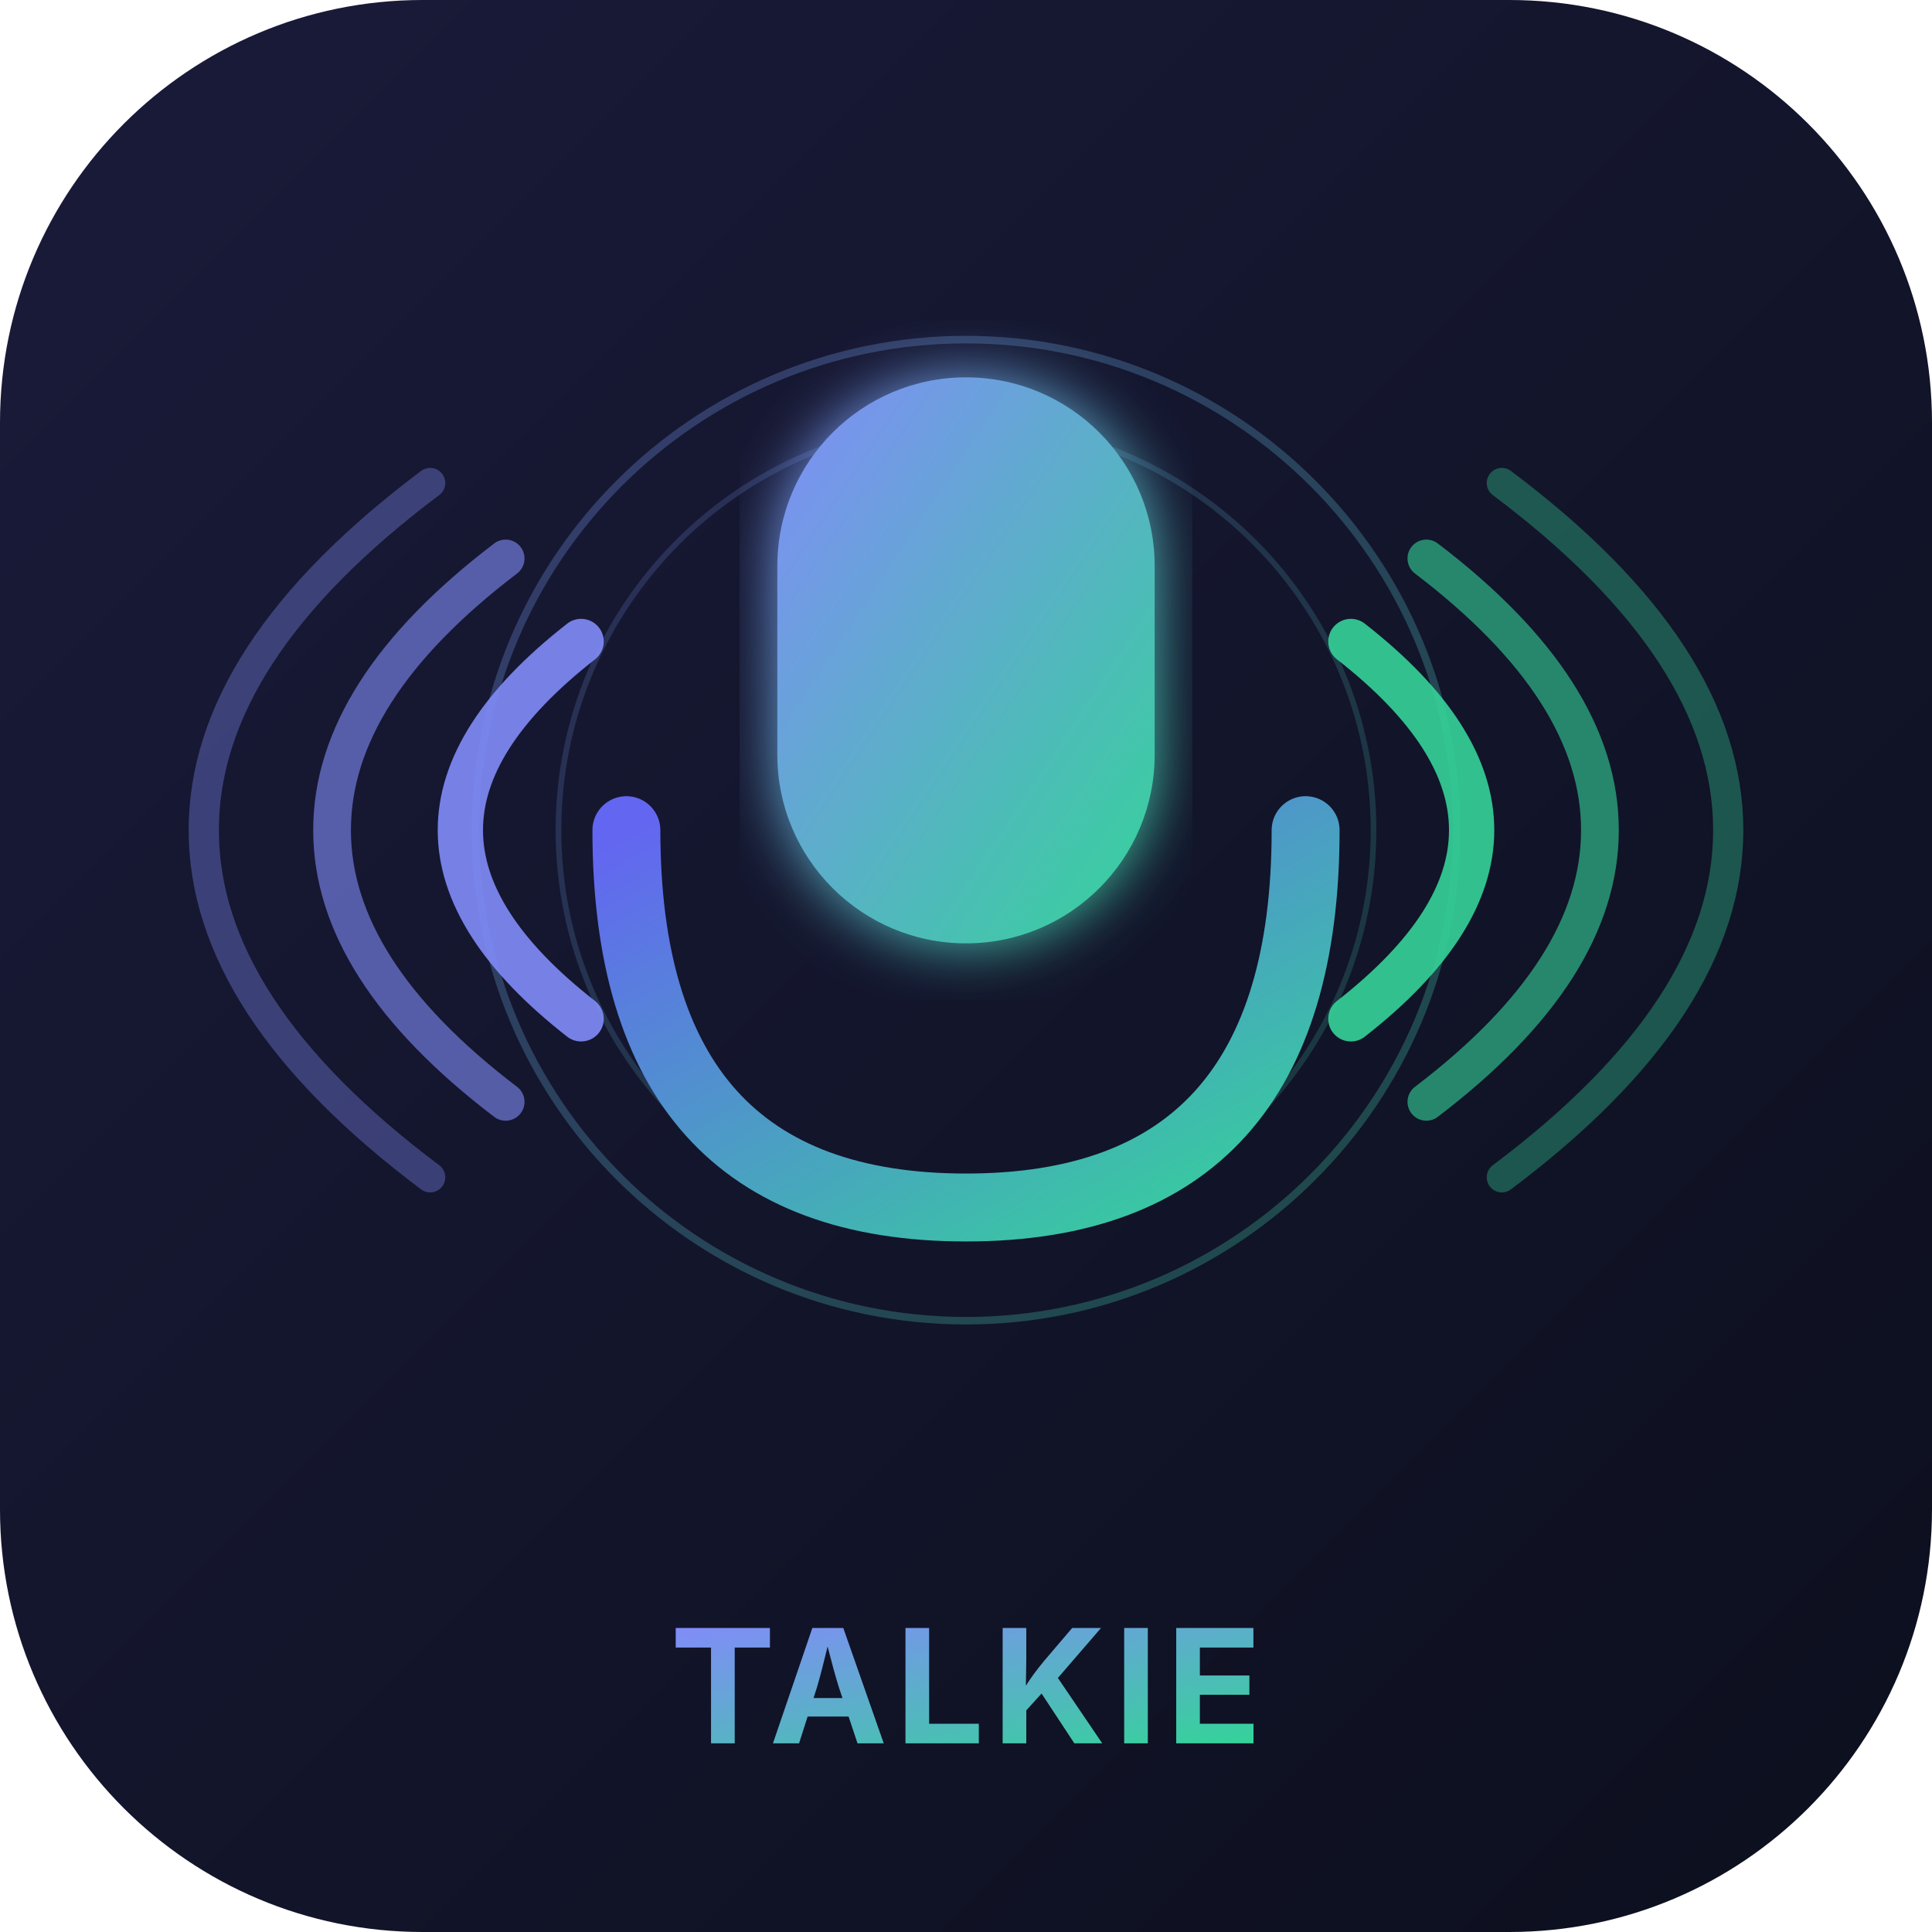
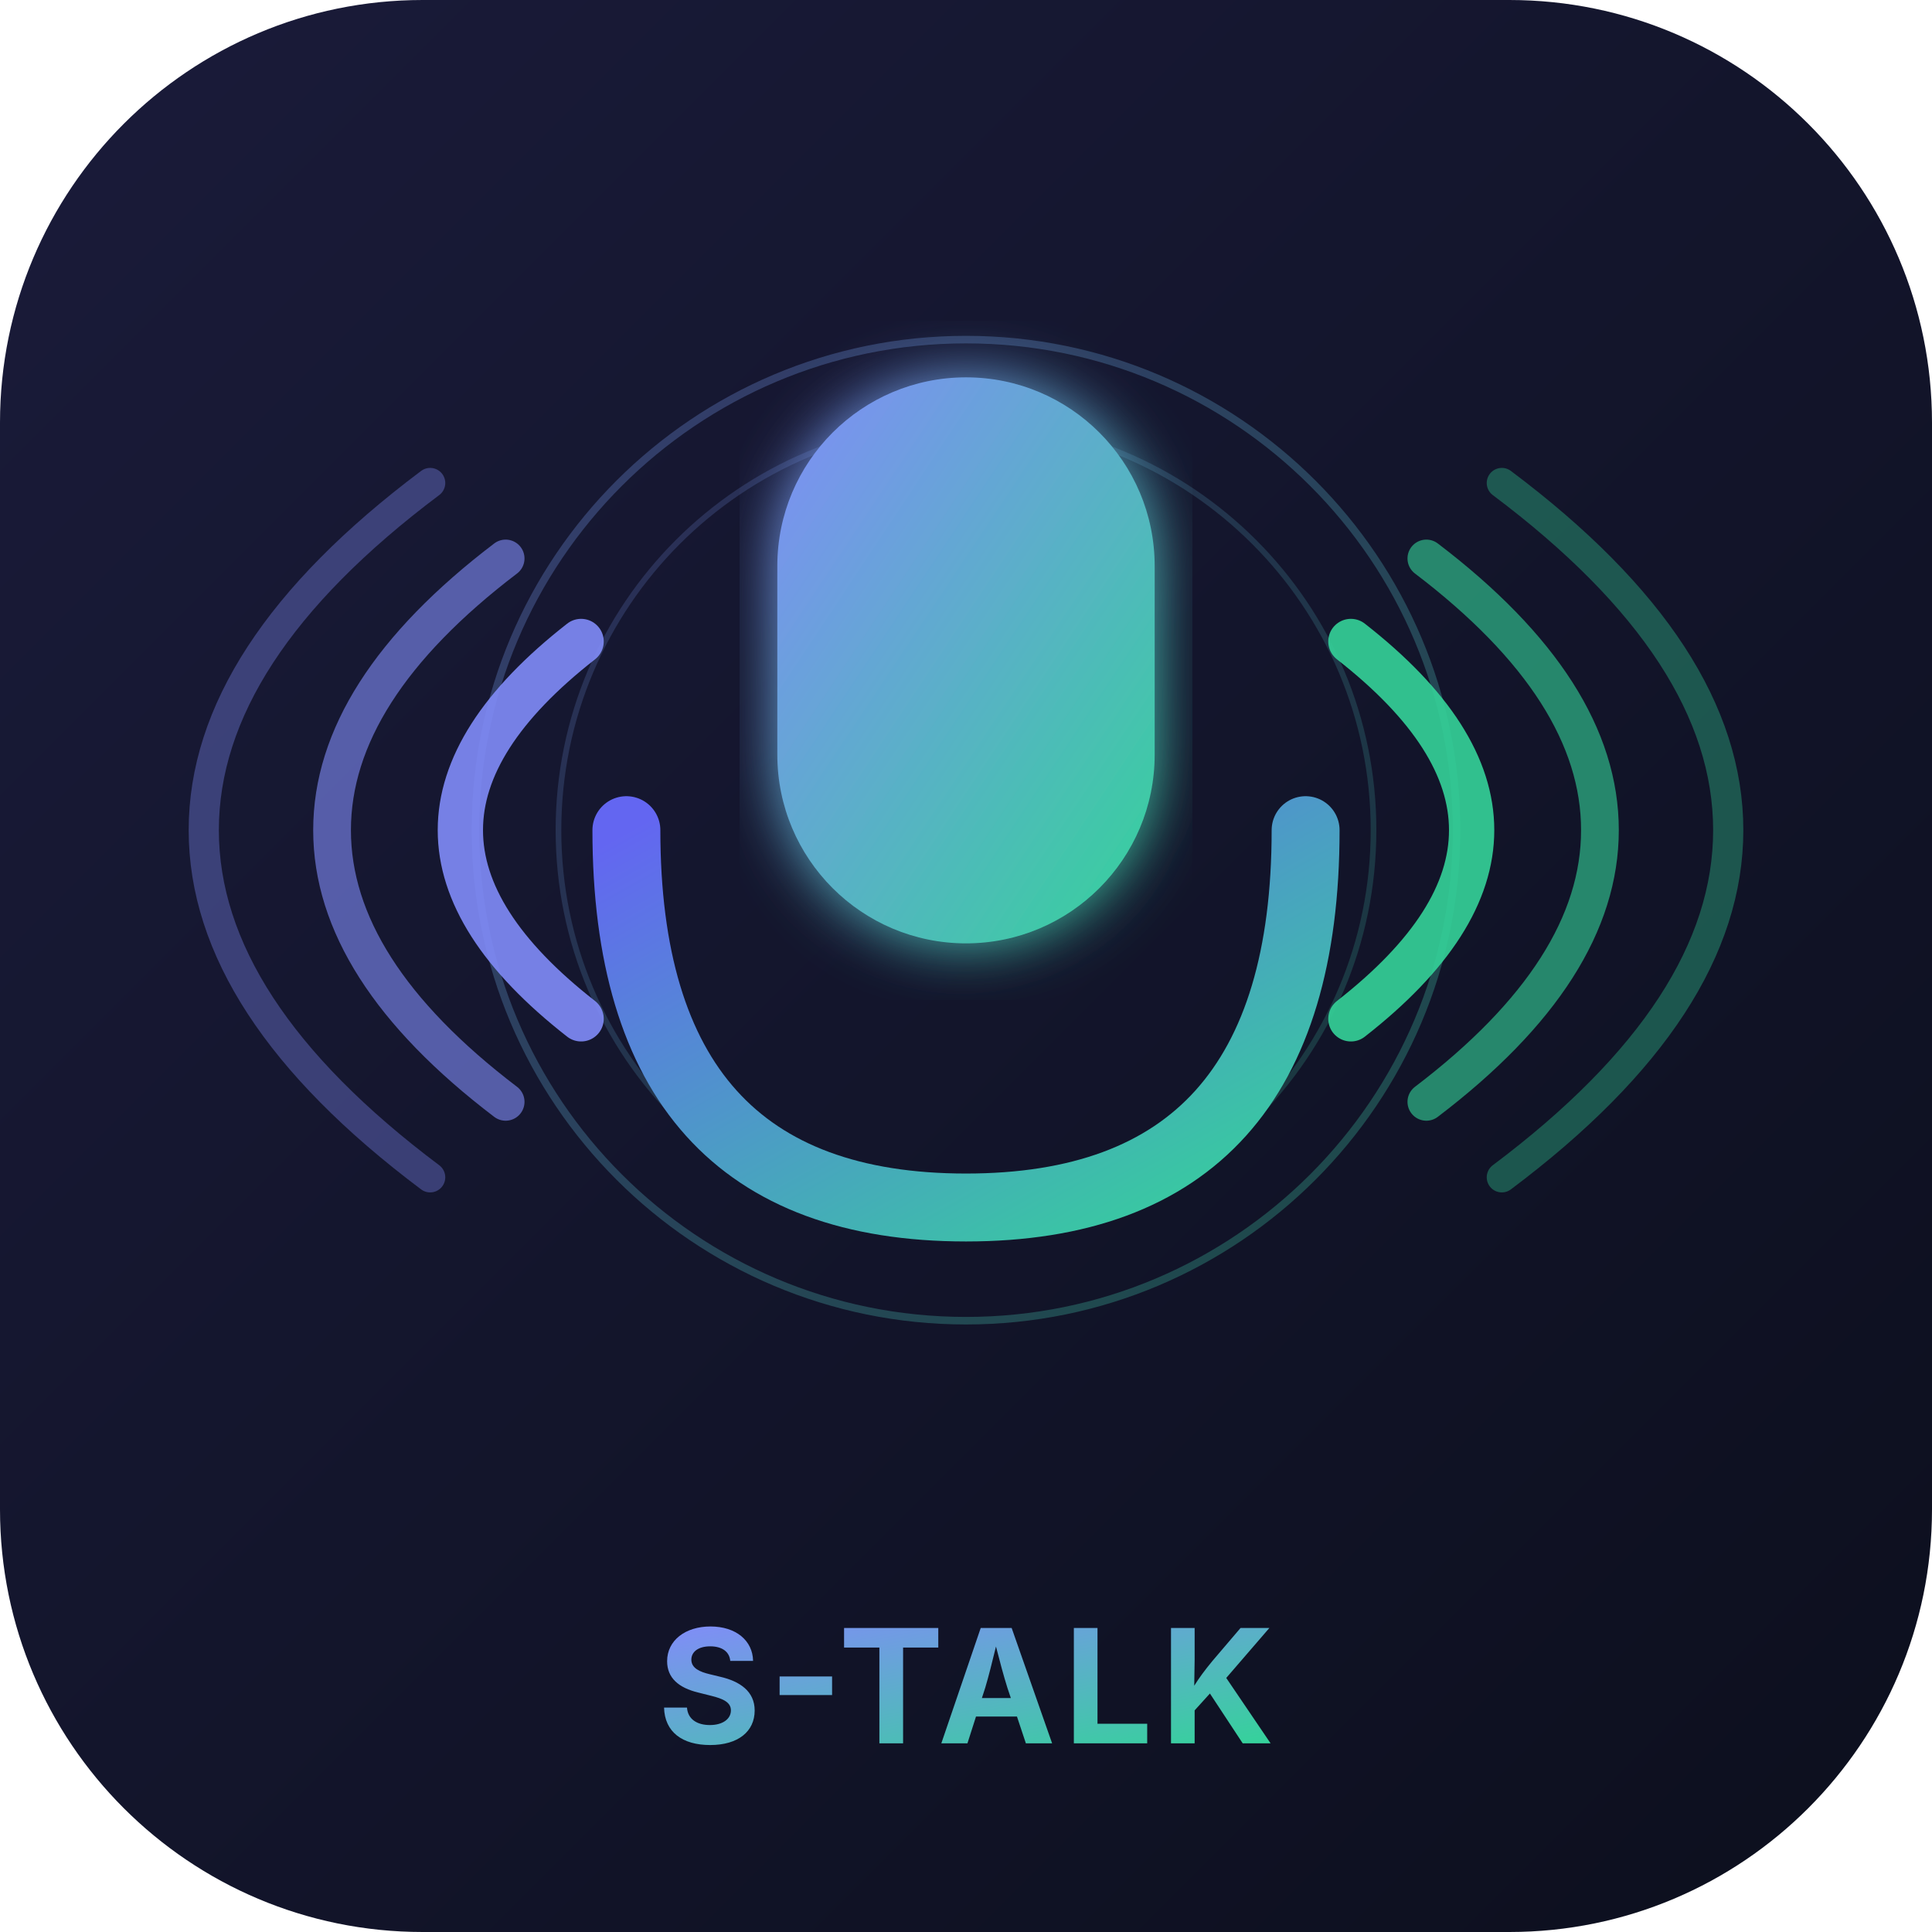
<svg xmlns="http://www.w3.org/2000/svg" viewBox="0 0 512 512">
  <defs>
    <linearGradient id="bg" x1="0%" y1="0%" x2="100%" y2="100%">
      <stop offset="0%" stop-color="#1a1b3a" />
      <stop offset="100%" stop-color="#0c0f1d" />
    </linearGradient>
    <linearGradient id="grad1" x1="0%" y1="0%" x2="100%" y2="100%">
      <stop offset="0%" stop-color="#818cf8" />
      <stop offset="100%" stop-color="#34d399" />
    </linearGradient>
    <linearGradient id="grad2" x1="0%" y1="0%" x2="100%" y2="100%">
      <stop offset="0%" stop-color="#6366f1" />
      <stop offset="100%" stop-color="#34d399" />
    </linearGradient>
    <filter id="glow">
      <feGaussianBlur stdDeviation="8" result="blur" />
      <feMerge>
        <feMergeNode in="blur" />
        <feMergeNode in="SourceGraphic" />
      </feMerge>
    </filter>
  </defs>
  <rect width="512" height="512" rx="112" fill="url(#bg)" />
  <circle cx="256" cy="220" r="130" fill="none" stroke="url(#grad1)" stroke-width="2" opacity="0.3" />
  <circle cx="256" cy="220" r="108" fill="none" stroke="url(#grad1)" stroke-width="1.5" opacity="0.2" />
  <rect x="206" y="100" width="100" height="150" rx="50" fill="url(#grad1)" filter="url(#glow)" />
  <path d="M166 220 Q166 320 256 320 Q346 320 346 220" fill="none" stroke="url(#grad2)" stroke-width="18" stroke-linecap="round" />
  <line x1="256" y1="320" x2="256" y2="380" stroke="url(#grad2)" stroke-width="18" stroke-linecap="round" />
  <line x1="196" y1="380" x2="316" y2="380" stroke="url(#grad1)" stroke-width="18" stroke-linecap="round" />
  <path d="M358 170 Q390 195 390 220 Q390 245 358 270" fill="none" stroke="#34d399" stroke-width="12" stroke-linecap="round" opacity="0.9" />
  <path d="M378 148 Q424 183 424 220 Q424 257 378 292" fill="none" stroke="#34d399" stroke-width="10" stroke-linecap="round" opacity="0.6" />
  <path d="M398 128 Q458 173 458 220 Q458 267 398 312" fill="none" stroke="#34d399" stroke-width="8" stroke-linecap="round" opacity="0.35" />
  <path d="M154 170 Q122 195 122 220 Q122 245 154 270" fill="none" stroke="#818cf8" stroke-width="12" stroke-linecap="round" opacity="0.9" />
  <path d="M134 148 Q88 183 88 220 Q88 257 134 292" fill="none" stroke="#818cf8" stroke-width="10" stroke-linecap="round" opacity="0.6" />
  <path d="M114 128 Q54 173 54 220 Q54 267 114 312" fill="none" stroke="#818cf8" stroke-width="8" stroke-linecap="round" opacity="0.35" />
-   <text x="256" y="462" text-anchor="middle" font-family="'Inter', 'Helvetica Neue', sans-serif" font-size="42" font-weight="700" fill="url(#grad1)" letter-spacing="2">TALKIE</text>
+   <text x="256" y="462" text-anchor="middle" font-family="'Inter', 'Helvetica Neue', sans-serif" font-size="42" font-weight="700" fill="url(#grad1)" letter-spacing="2">S-TALK</text>
</svg>
